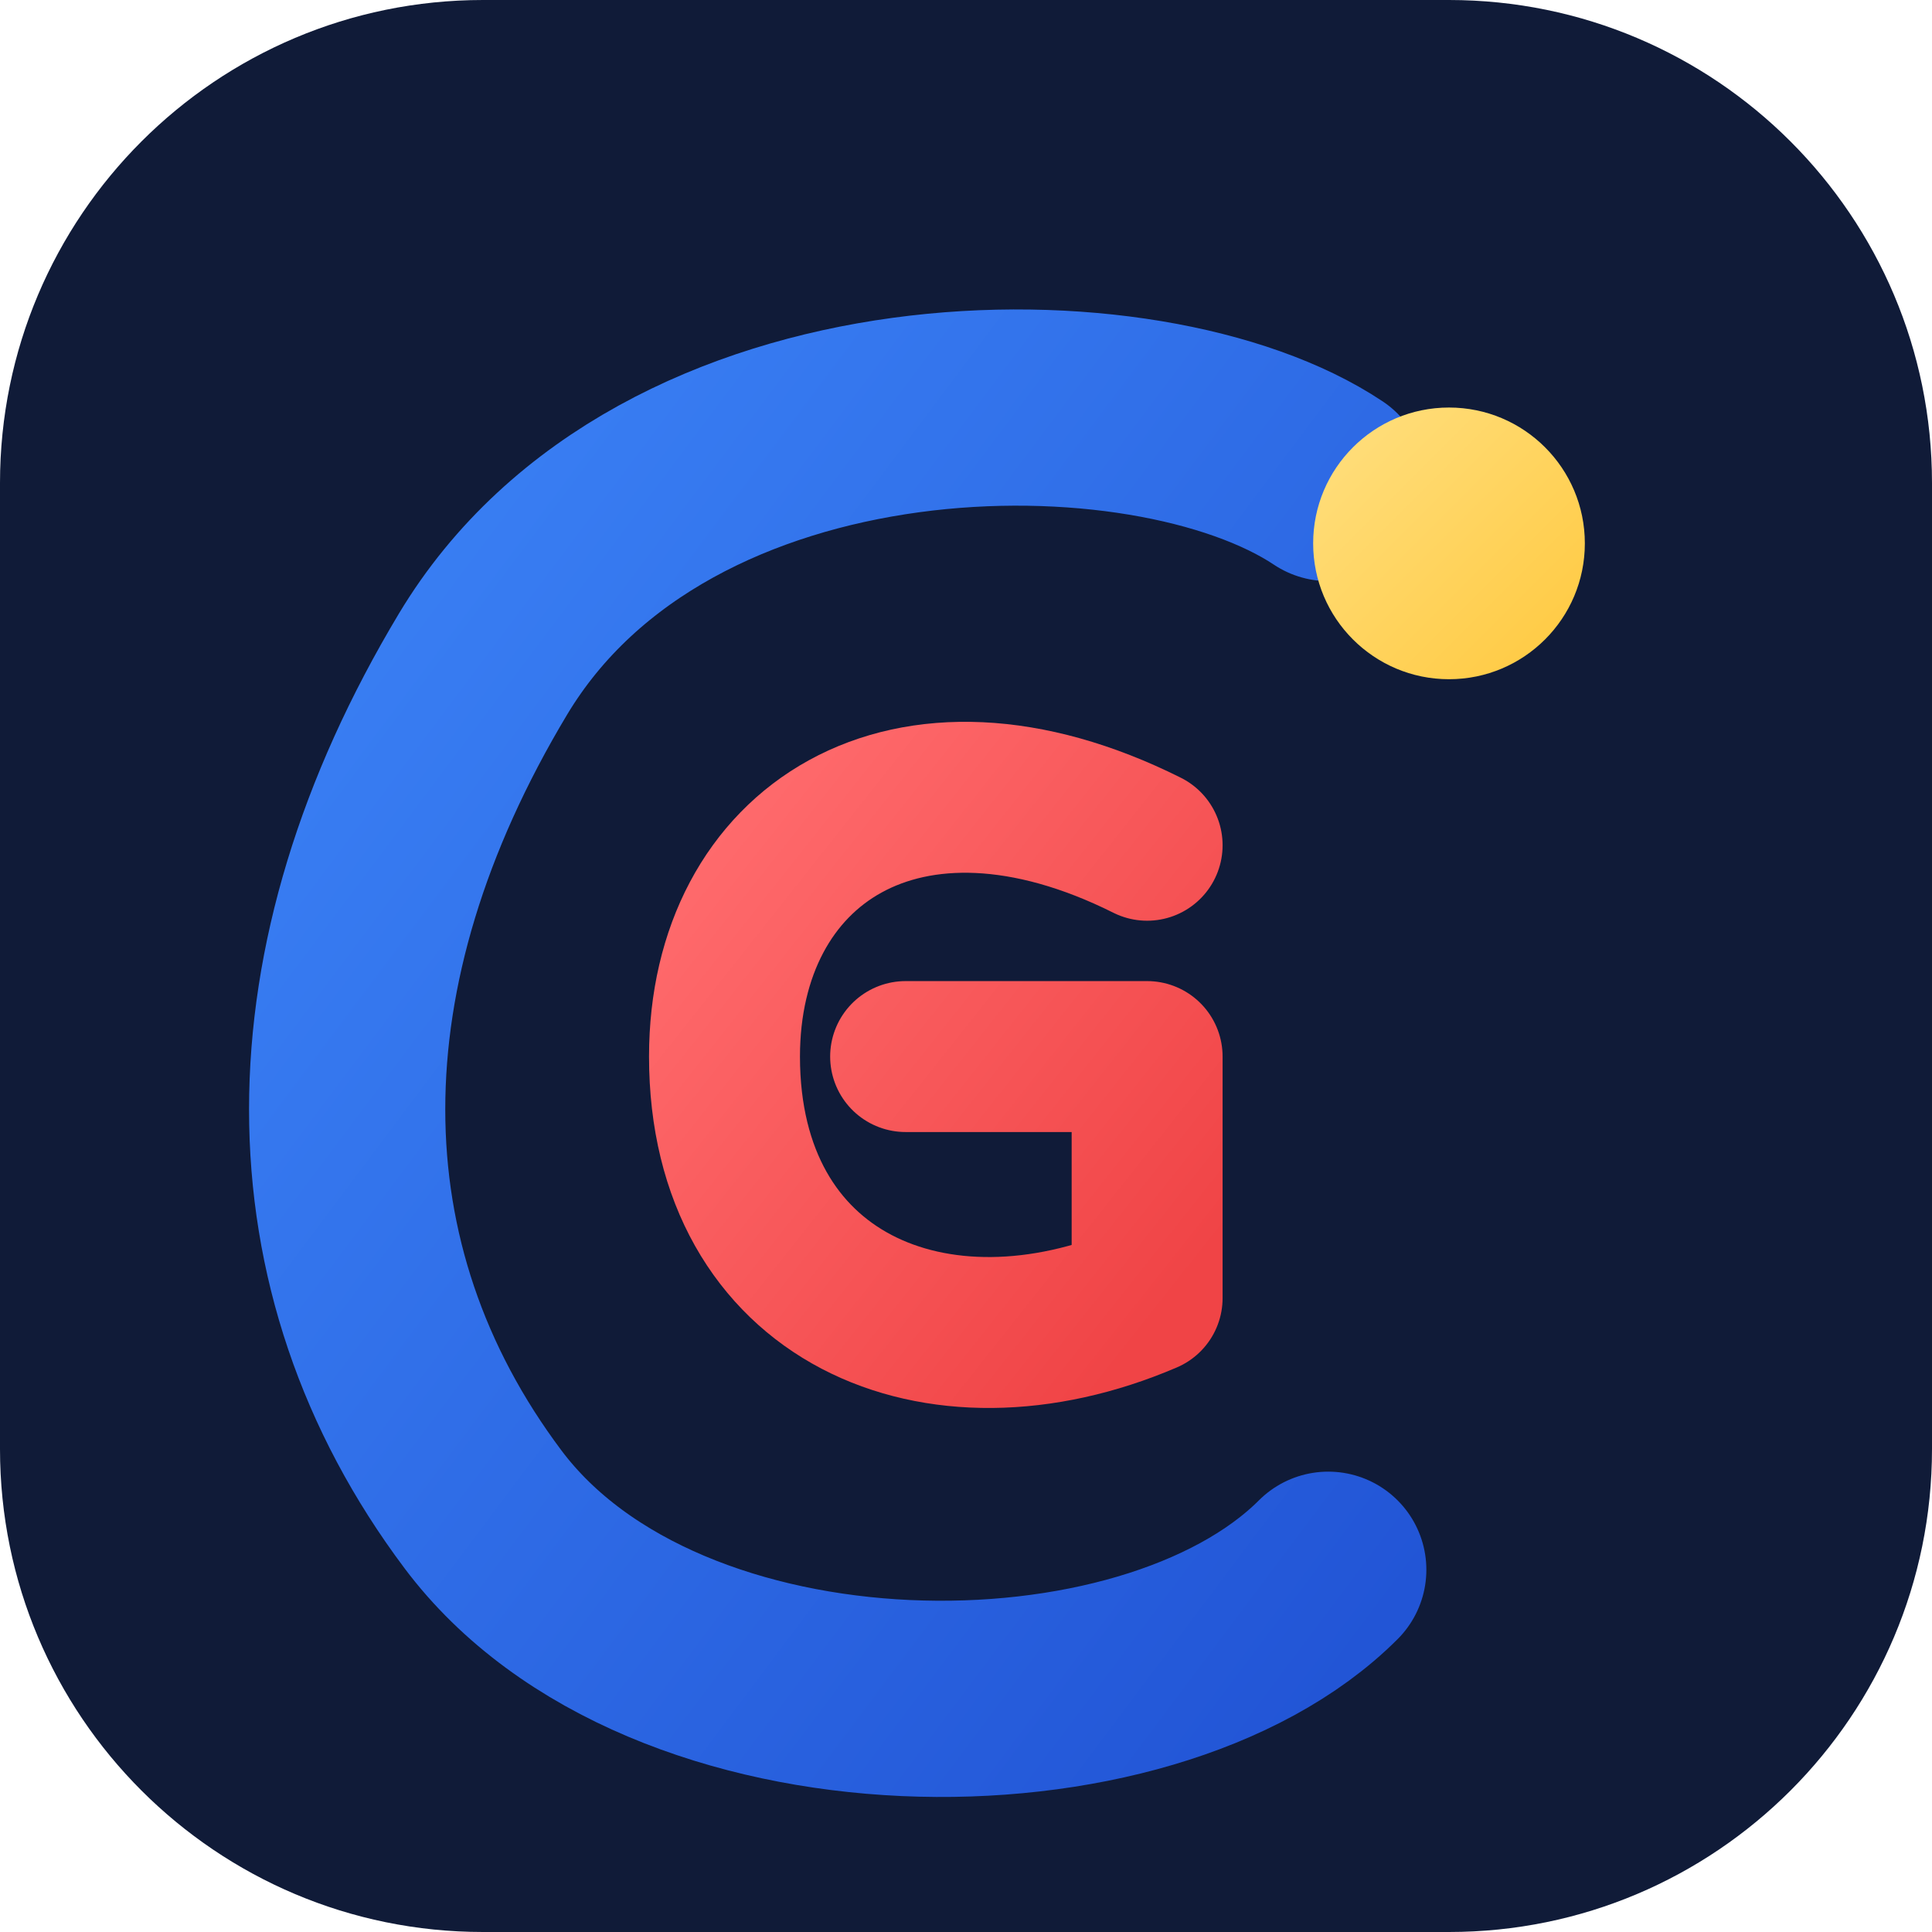
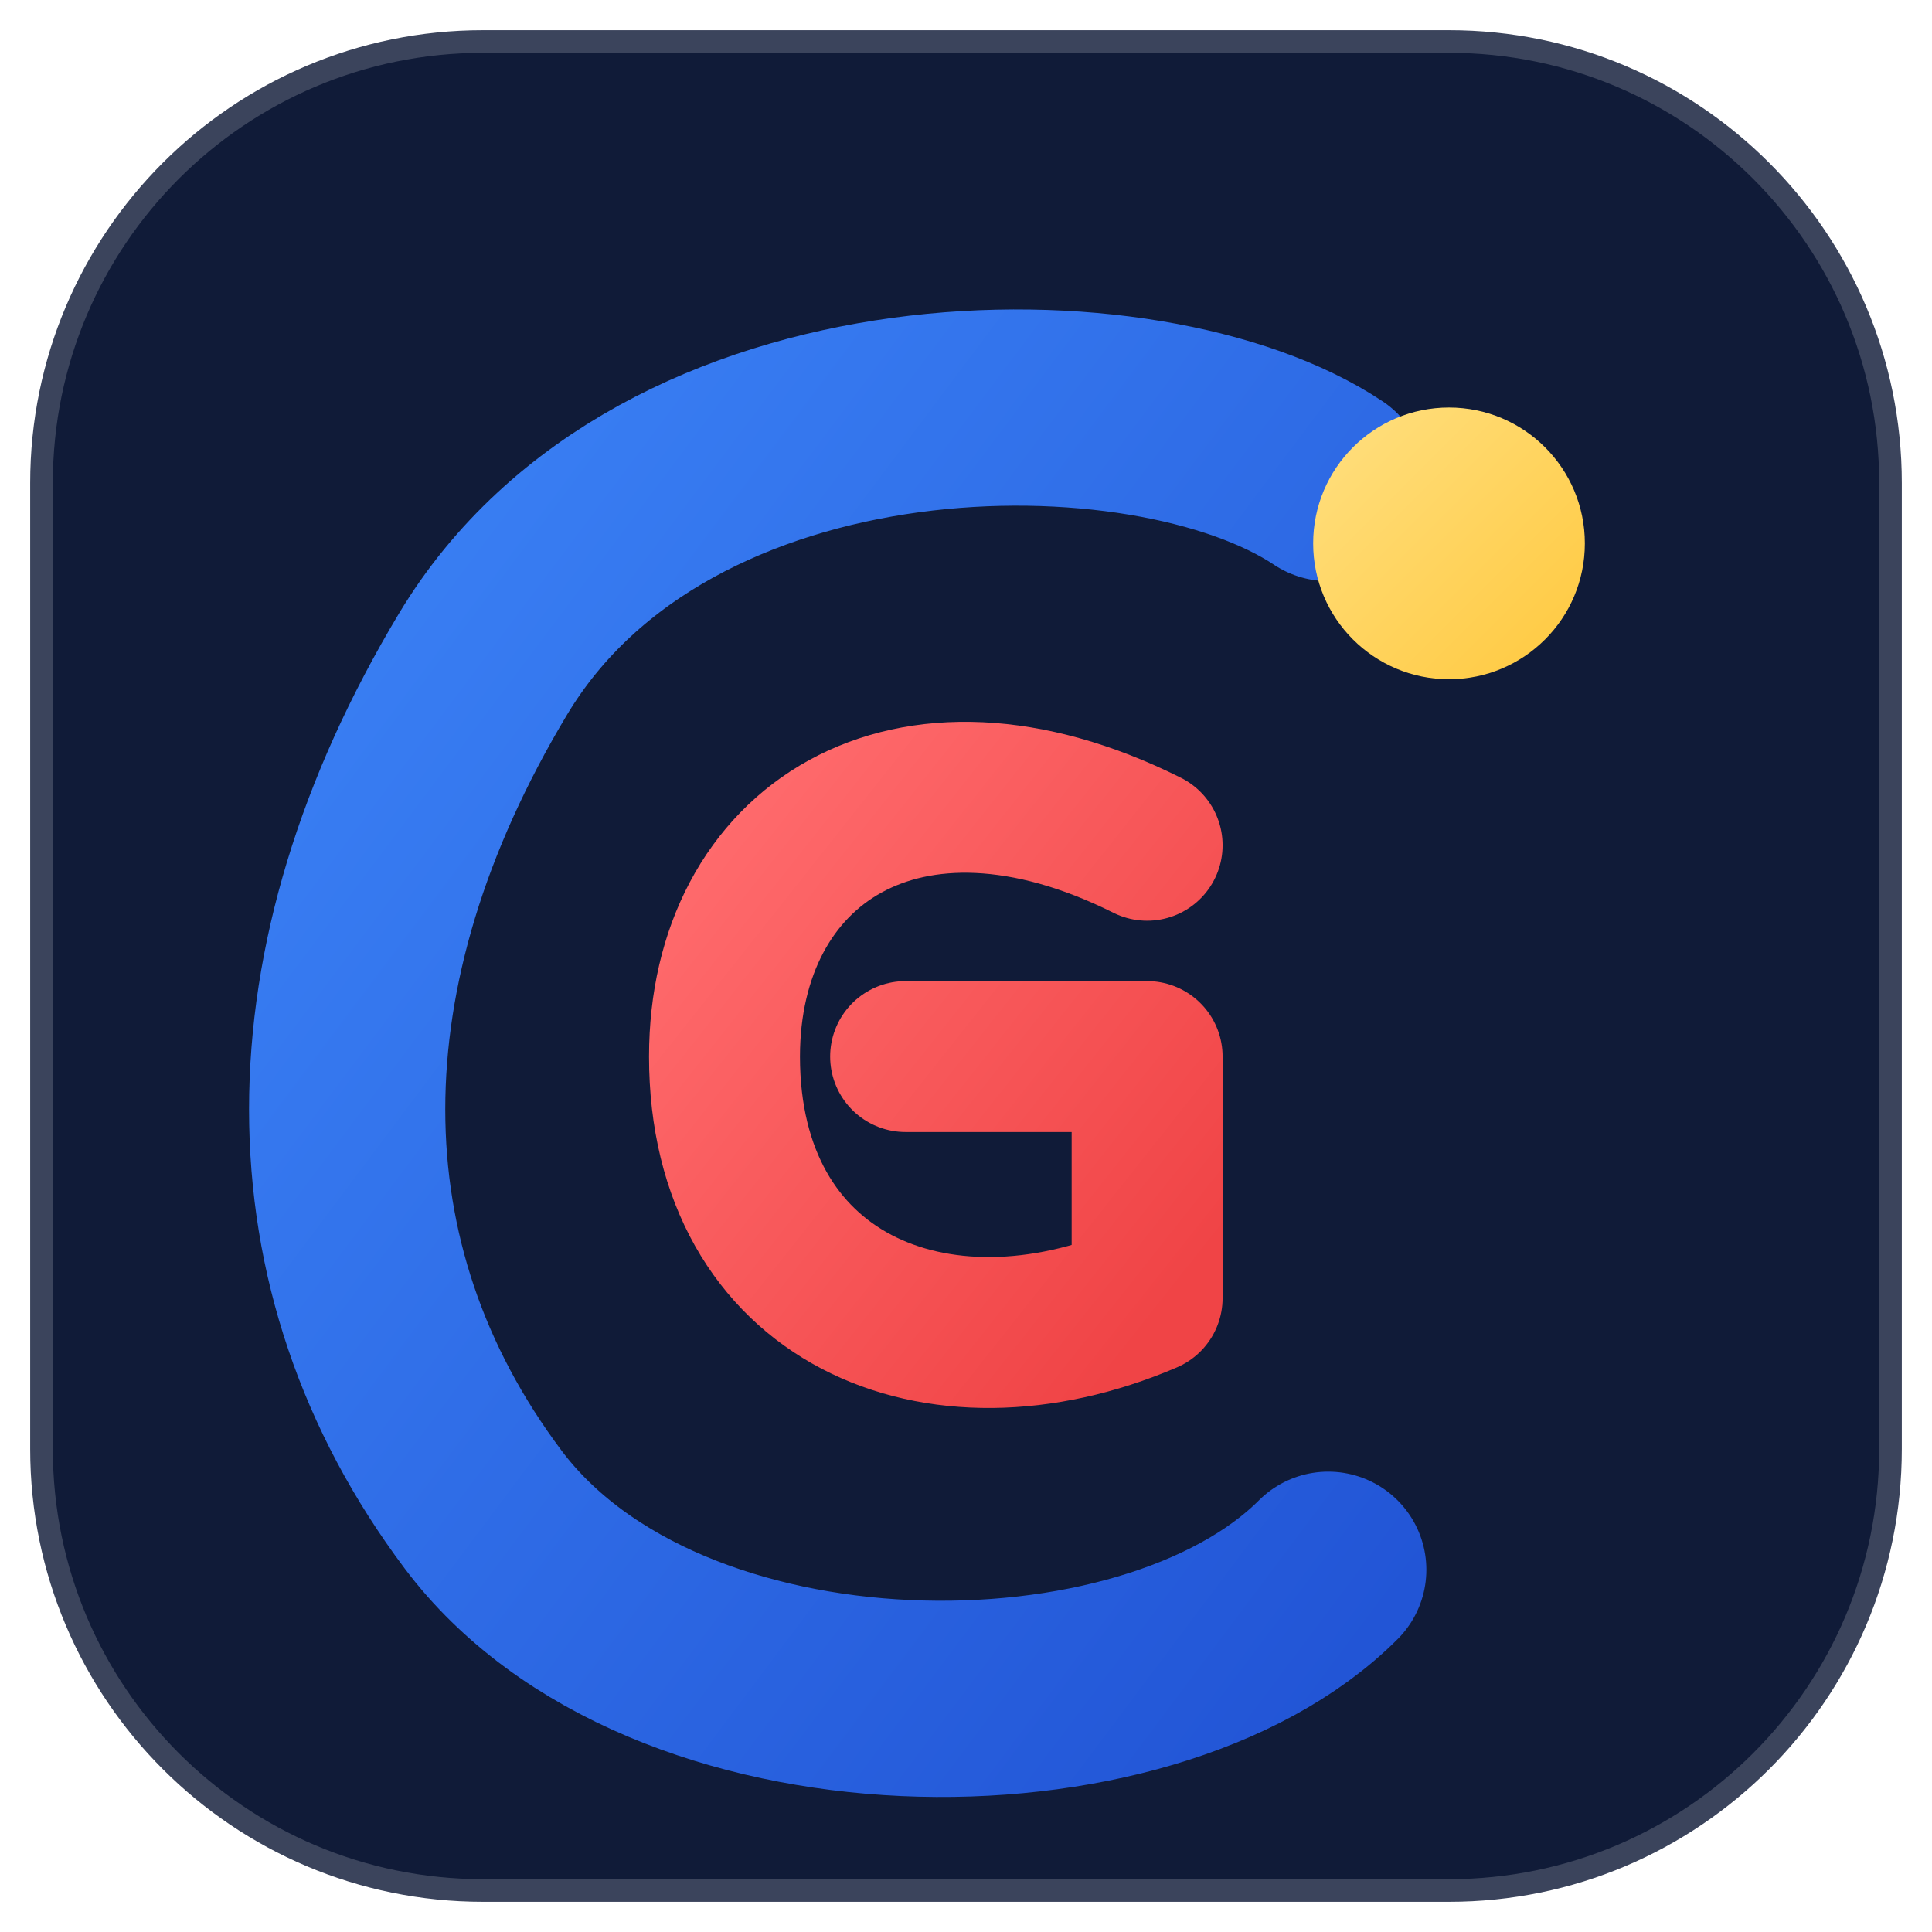
<svg xmlns="http://www.w3.org/2000/svg" viewBox="0 0 64 64" width="100%" height="100%" fill="none">
  <defs>
    <linearGradient id="mono-grad-blue" x1="0%" y1="0%" x2="100%" y2="100%">
      <stop offset="0%" stop-color="#3B82F6" />
      <stop offset="100%" stop-color="#2255D6" />
    </linearGradient>
    <linearGradient id="mono-grad-coral" x1="0%" y1="0%" x2="100%" y2="100%">
      <stop offset="0%" stop-color="#FF6B6D" />
      <stop offset="100%" stop-color="#F04446" />
    </linearGradient>
    <linearGradient id="mono-grad-gold" x1="0%" y1="0%" x2="100%" y2="100%">
      <stop offset="0%" stop-color="#FFE082" />
      <stop offset="100%" stop-color="#FFC83D" />
    </linearGradient>
  </defs>
-   <rect x="0" y="0" width="64" height="64" rx="16" fill="#101B38" />
+   <rect x="1" y="1" width="62" height="62" rx="15" fill="#101B38" stroke="rgba(255,255,255,0.18)" stroke-width="1.5" />
  <path d="M 44 16 C 38 12 22 12 16 22 C 10 32 10 42 16 50 C 22 58 38 58 44 52" stroke="url(#mono-grad-blue)" stroke-width="6.5" stroke-linecap="round" fill="none" />
  <path d="M 38 28 C 30 24 24 28 24 35 C 24 43 31 46 38 43 L 38 35 L 30 35" stroke="url(#mono-grad-coral)" stroke-width="5" stroke-linecap="round" stroke-linejoin="round" fill="none" />
  <circle cx="48" cy="18" r="4.5" fill="url(#mono-grad-gold)" />
</svg>
